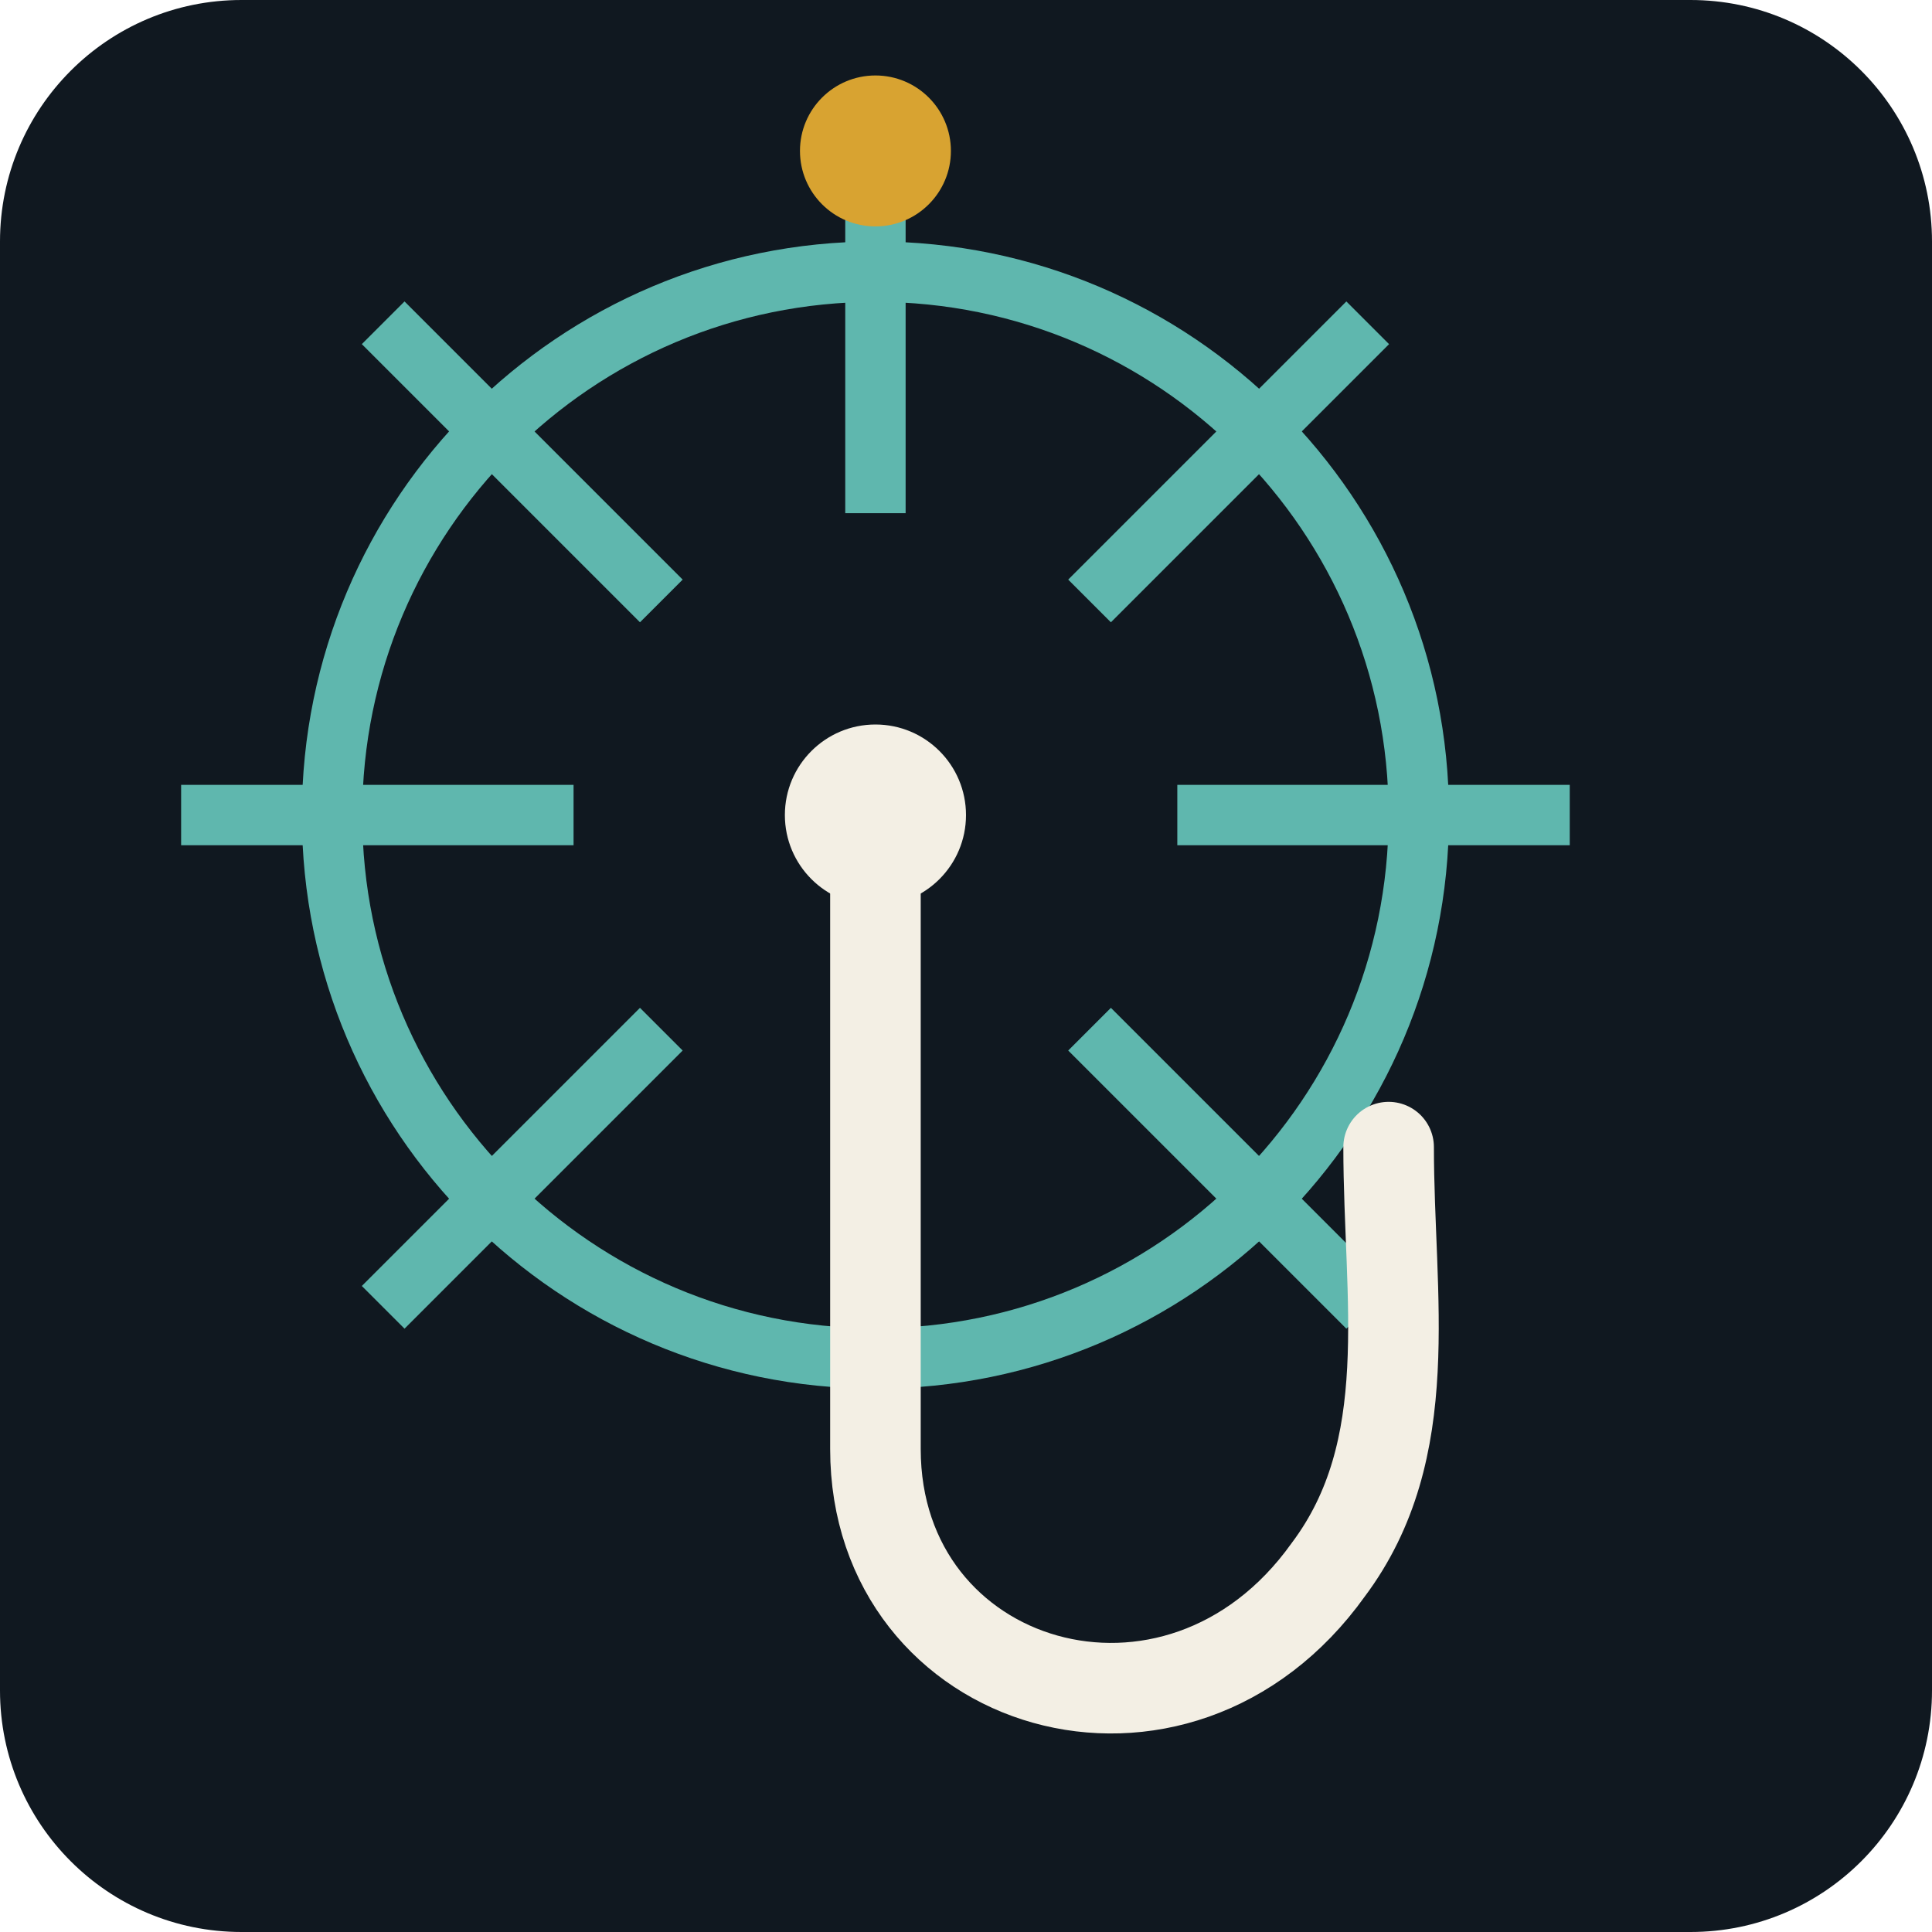
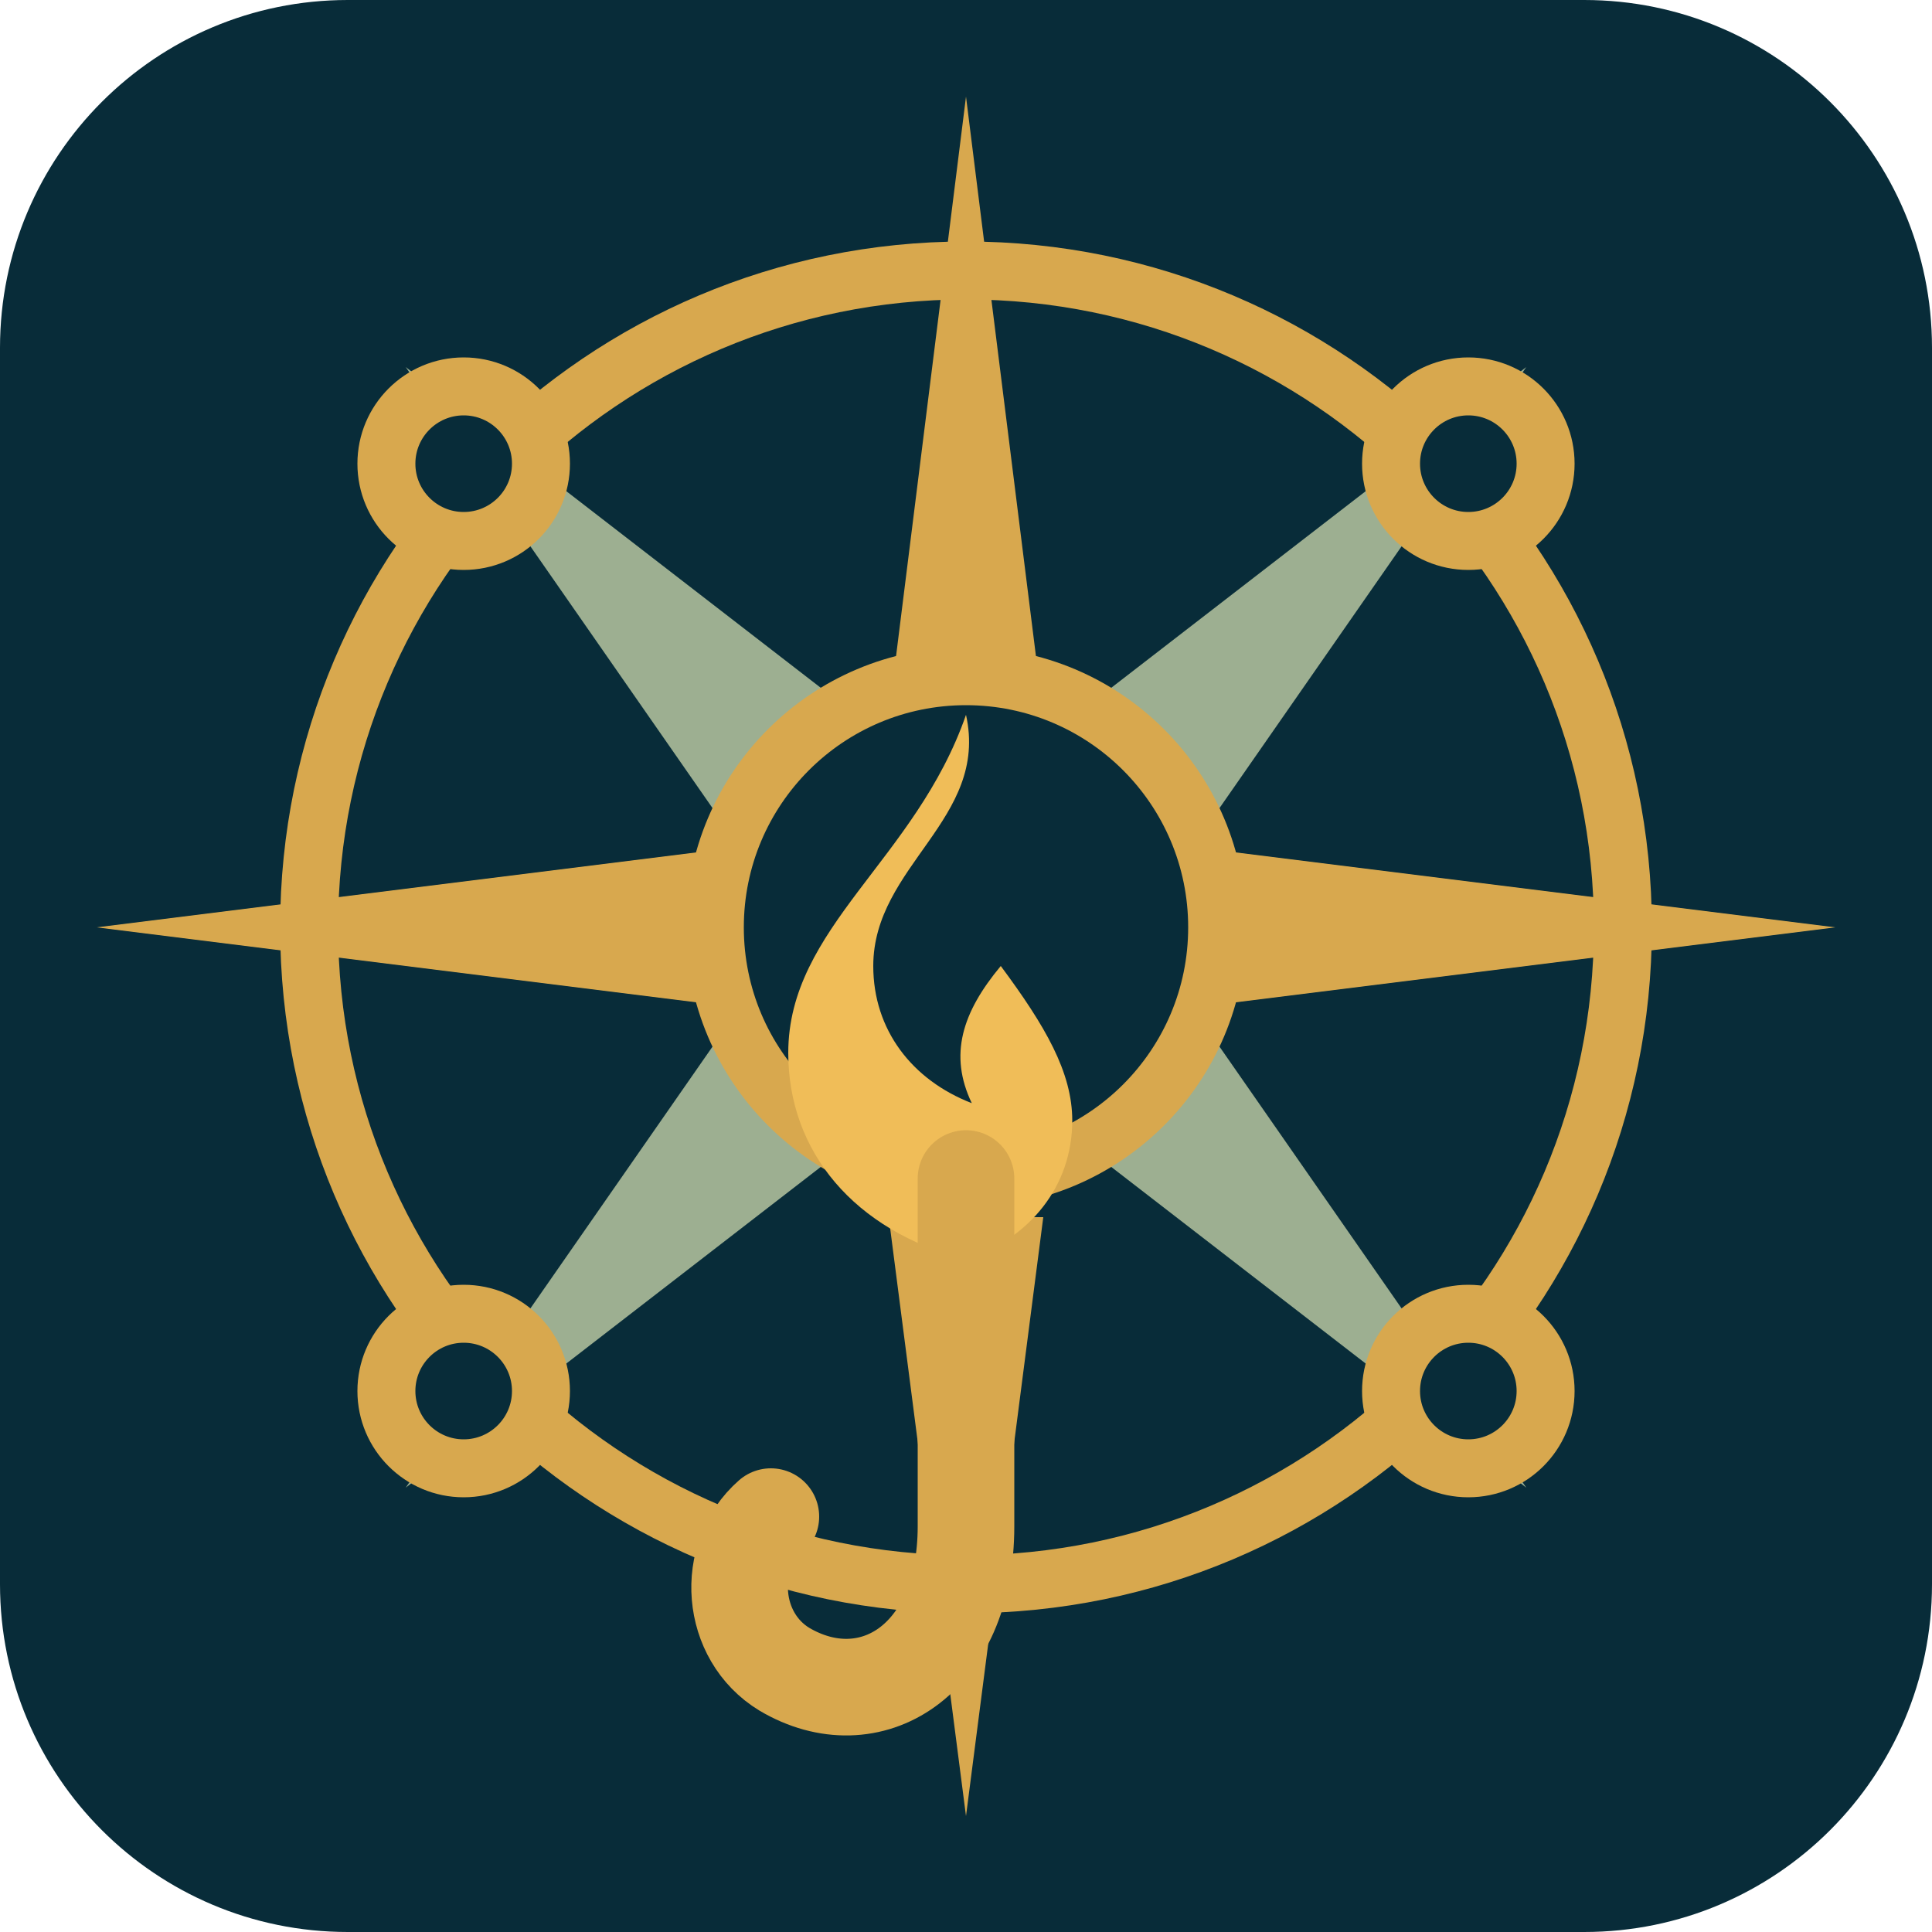
- <svg xmlns="http://www.w3.org/2000/svg" viewBox="0 0 64 64" fill="none">
-   <rect width="64" height="64" rx="8" fill="#101820" />
-   <g stroke="#5FB7AE" stroke-width="2" stroke-linecap="square">
-     <circle cx="29" cy="27" r="18" />
-     <path d="M29 5V16M29 38V49M7 27H18M40 27H51M13.4 11.4L21.2 19.2M36.8 34.8L44.6 42.6M44.6 11.4L36.8 19.2M21.2 34.8L13.4 42.6" />
+ <svg xmlns="http://www.w3.org/2000/svg" viewBox="0 0 100 100" fill="none">
+   <rect width="100" height="100" rx="18" fill="#082C39" />
+   <circle cx="50" cy="48" r="34" stroke="#D8A84E" stroke-width="3" />
+   <g fill="#D8A84E">
+     <path d="M50 5 54 37H46L50 5Z" />
+     <path d="m95 48-32 4v-8l32 4Z" />
+     <path d="m5 48 32-4v8L5 48Z" />
+     <path d="m50 94-4-31h8l-4 31Z" />
  </g>
-   <circle cx="29" cy="27" r="3" fill="#F3EFE4" />
-   <path d="M29 27V48C29 56 39 59 44 52C47 48 46 43 46 38" stroke="#F3EFE4" stroke-width="3" stroke-linecap="round" />
-   <circle cx="29" cy="5" r="2.5" fill="#D8A331" />
+   <g fill="#9DAF91">
+     <path d="m21 19 22 17-6 6-16-23Z" />
+     <path d="m79 19-16 23-6-6 22-17Z" />
+     <path d="m79 77-22-17 6-6 16 23Z" />
+     <path d="m21 77 16-23 6 6-22 17Z" />
+   </g>
+   <g fill="#082C39" stroke="#D8A84E" stroke-width="3">
+     <circle cx="24" cy="24" r="4" />
+     <circle cx="76" cy="24" r="4" />
+     <circle cx="76" cy="72" r="4" />
+     <circle cx="24" cy="72" r="4" />
+     <circle cx="50" cy="48" r="13" />
+   </g>
+   <path d="M50 37c1.2 5.4-4.8 7.8-4.8 13 0 3.3 2 5.9 5.1 7.1-1.2-2.5-.5-4.7 1.5-7.1 2.3 3.1 3.7 5.5 3.7 8 0 3.4-2.2 6.1-5.5 7.2-5.8-1.5-9.2-5.6-9.2-10.7 0-6.5 6.6-10 9.2-17.5Z" fill="#F0BD58" />
+   <path d="M50 61v18c0 7-5 10-9.4 7.4-2.8-1.7-3.1-5.8-.7-7.9" stroke="#D8A84E" stroke-width="5" stroke-linecap="round" />
</svg>
